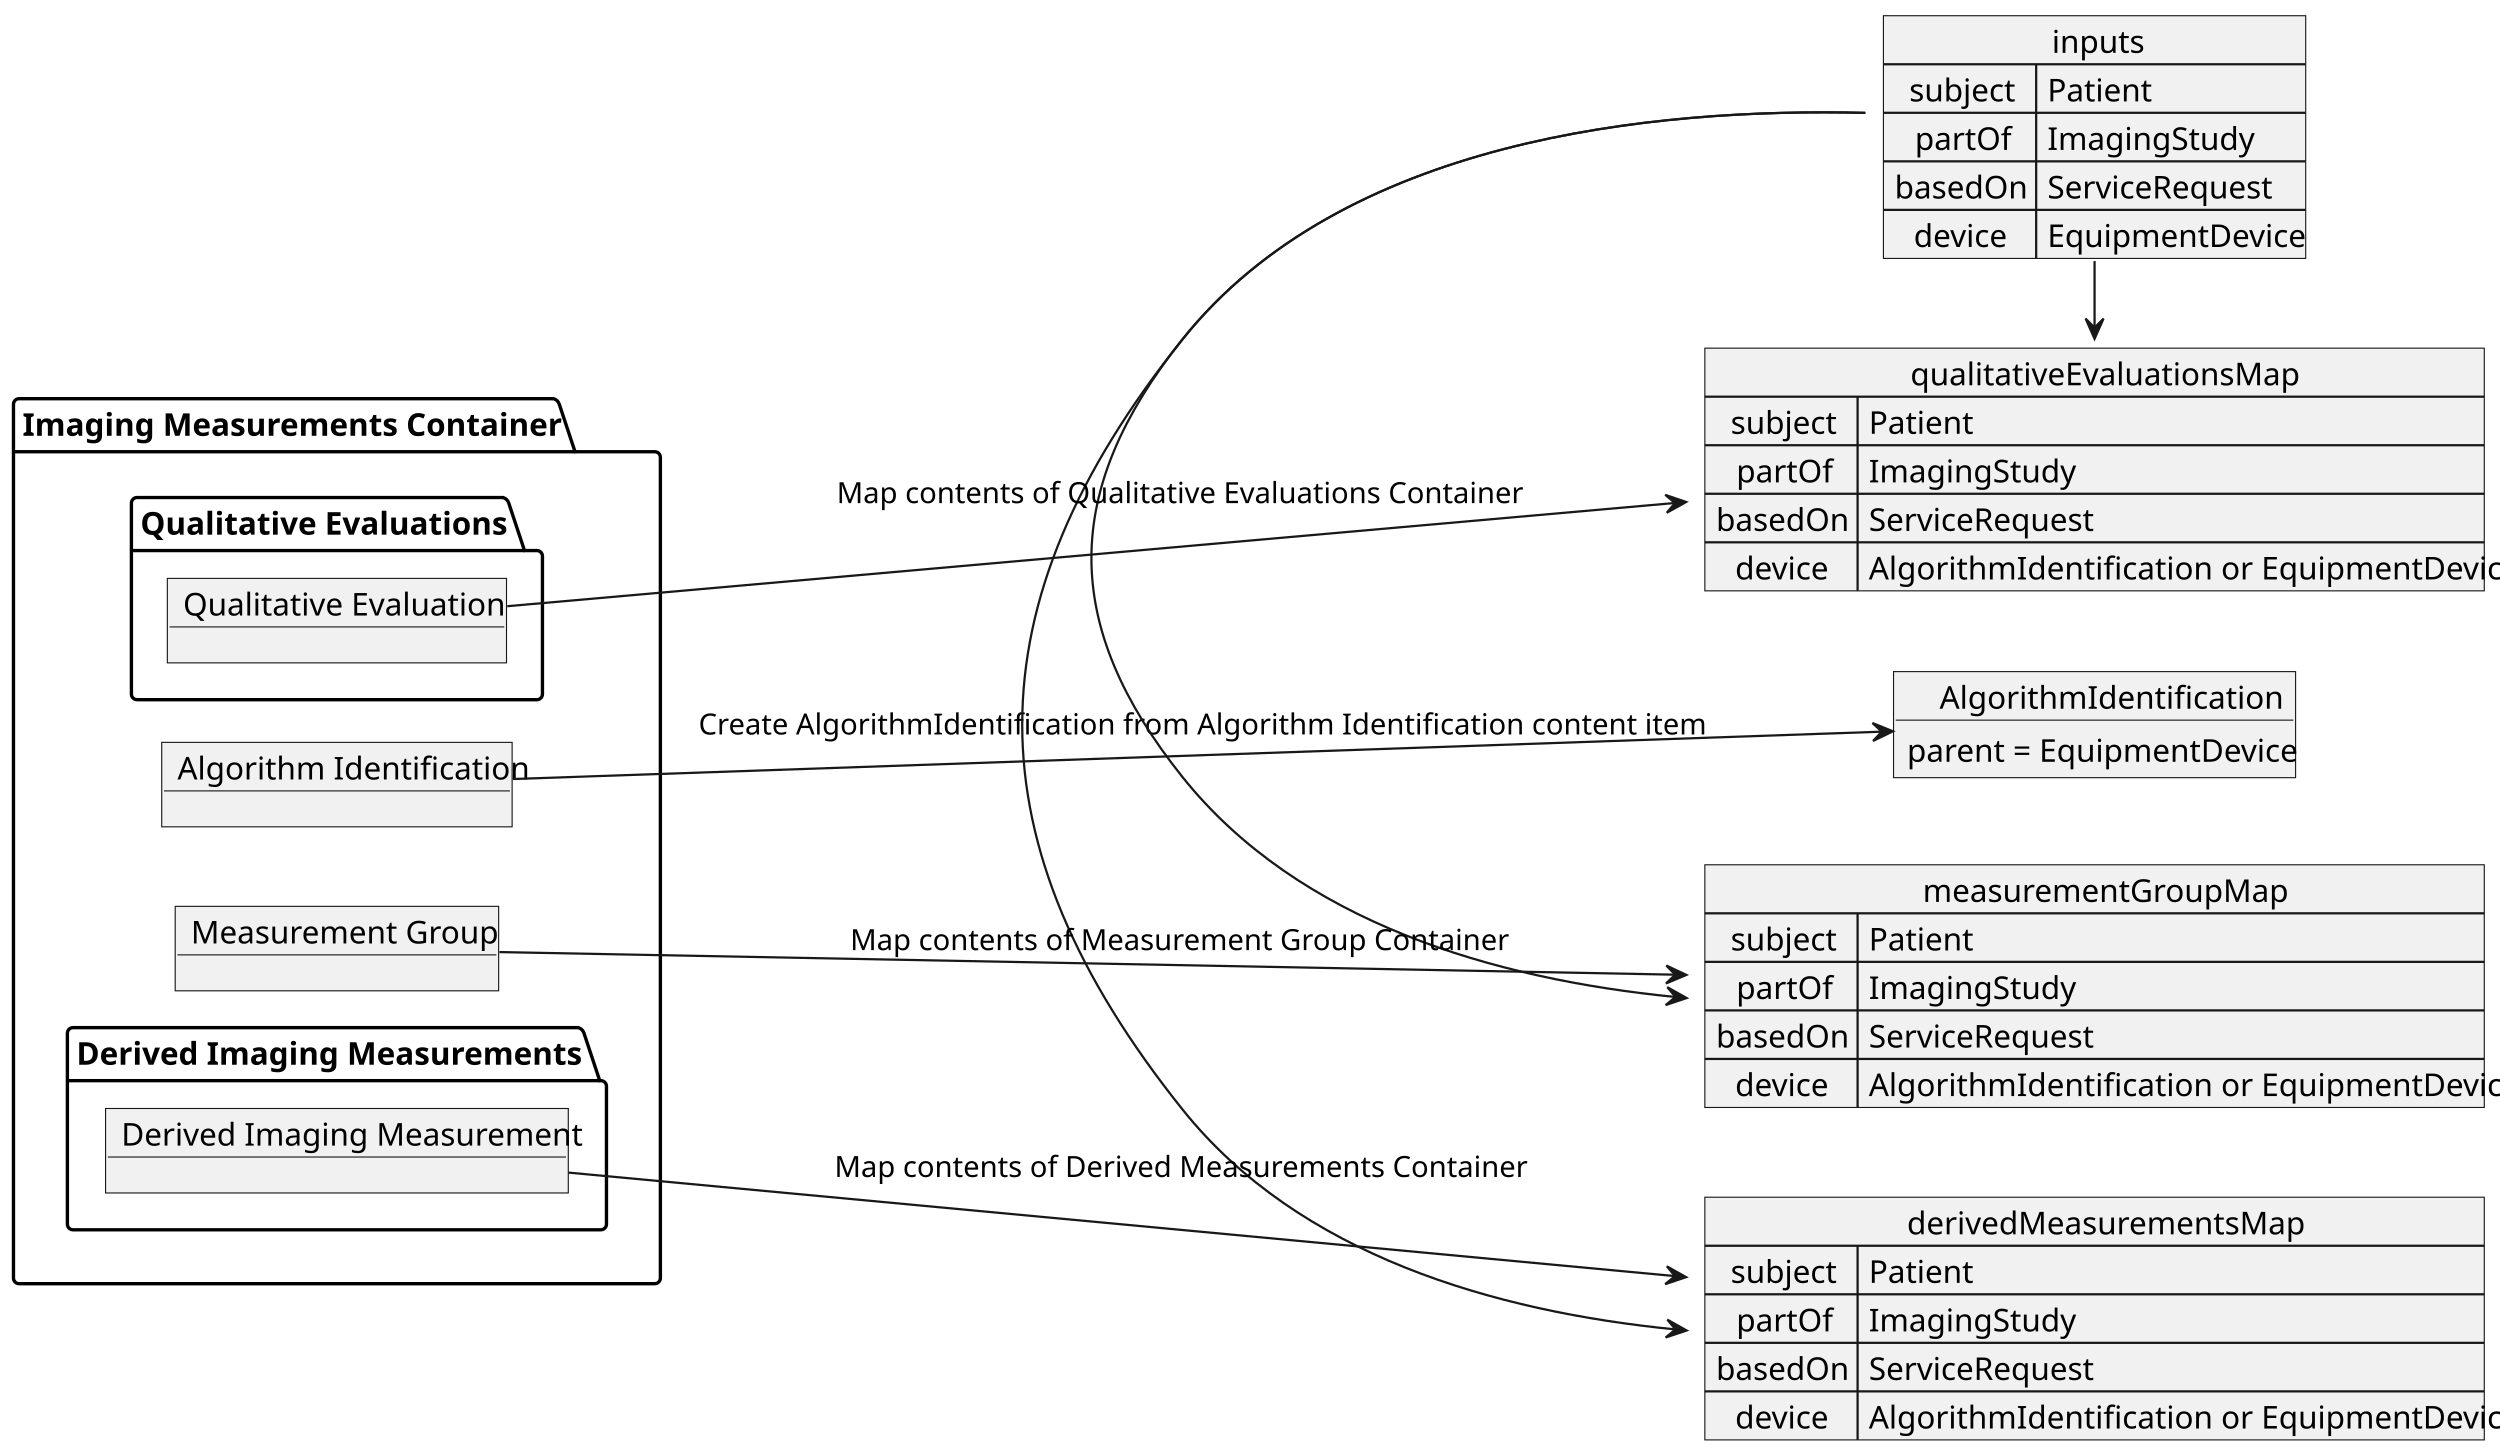
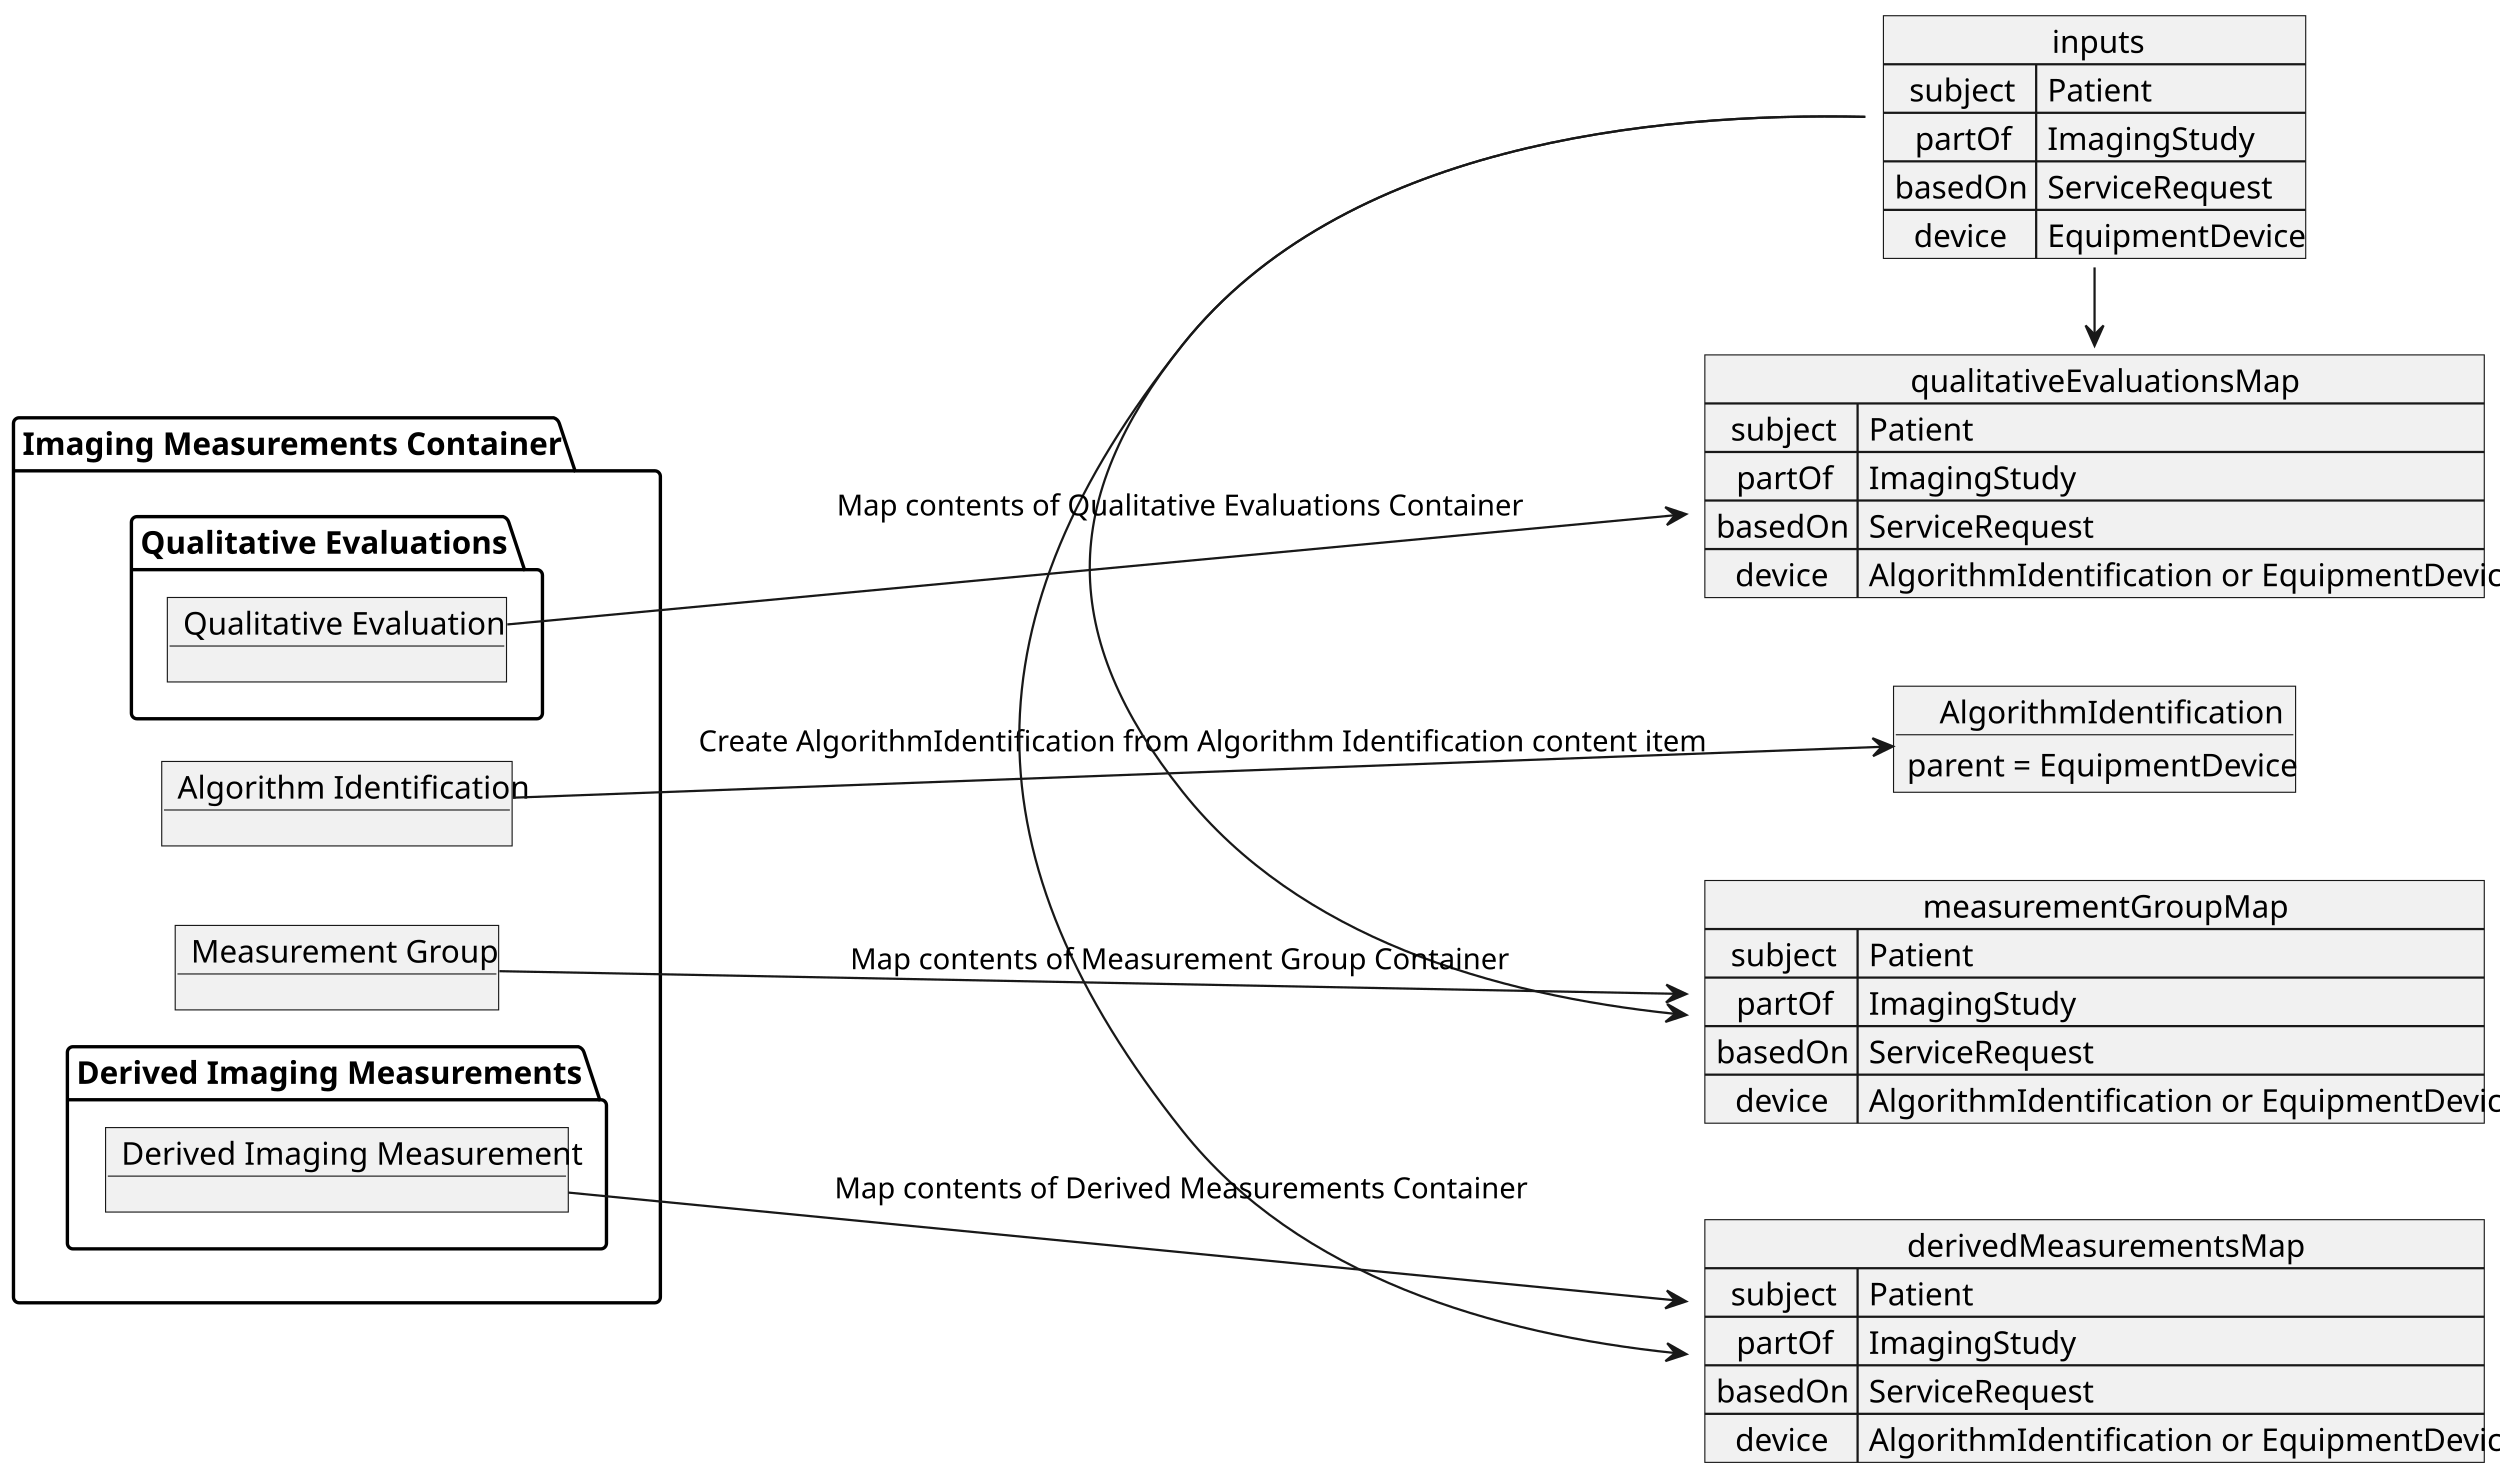
- <svg xmlns="http://www.w3.org/2000/svg" contentStyleType="text/css" height="648px" preserveAspectRatio="none" style="width:1113px;height:648px;background:#FFFFFF;" version="1.1" viewBox="0 0 1113 648" width="1113px" zoomAndPan="magnify">
+ <svg xmlns="http://www.w3.org/2000/svg" contentStyleType="text/css" height="658px" preserveAspectRatio="none" style="width:1113px;height:658px;background:#FFFFFF;" version="1.1" viewBox="0 0 1113 658" width="1113px" zoomAndPan="magnify">
  <defs />
  <g>
    <g id="cluster_imagingMeasurementGroup">
-       <path d="M8.5,177.5 L246.5,177.5 A3.75,3.75 0 0 1 249,180 L256,201.109 L291.5,201.109 A2.5,2.5 0 0 1 294,203.609 L294,569 A2.5,2.5 0 0 1 291.5,571.5 L8.5,571.5 A2.5,2.5 0 0 1 6,569 L6,180 A2.5,2.5 0 0 1 8.5,177.5 " fill="none" style="stroke:#000000;stroke-width:1.5;" />
-       <line style="stroke:#000000;stroke-width:1.5;" x1="6" x2="256" y1="201.109" y2="201.109" />
-       <text fill="#000000" font-family="sans-serif" font-size="14" font-weight="bold" lengthAdjust="spacing" textLength="237" x="10" y="194.033">Imaging Measurements Container</text>
+       <path d="M8.5,186 L246.5,186 A3.75,3.75 0 0 1 249,188.5 L256,209.609 L291.5,209.609 A2.5,2.5 0 0 1 294,212.109 L294,577.5 A2.5,2.5 0 0 1 291.5,580 L8.5,580 A2.5,2.5 0 0 1 6,577.5 L6,188.5 A2.5,2.5 0 0 1 8.5,186 " fill="none" style="stroke:#000000;stroke-width:1.5;" />
+       <line style="stroke:#000000;stroke-width:1.5;" x1="6" x2="256" y1="209.609" y2="209.609" />
+       <text fill="#000000" font-family="sans-serif" font-size="14" font-weight="bold" lengthAdjust="spacing" textLength="237" x="10" y="202.533">Imaging Measurements Container</text>
    </g>
    <g id="cluster_Derived Imaging Measurements">
-       <path d="M32.5,457.5 L257.5,457.5 A3.75,3.75 0 0 1 260,460 L267,481.109 L267.5,481.109 A2.5,2.5 0 0 1 270,483.609 L270,545 A2.5,2.5 0 0 1 267.5,547.5 L32.5,547.5 A2.5,2.5 0 0 1 30,545 L30,460 A2.5,2.5 0 0 1 32.5,457.5 " fill="none" style="stroke:#000000;stroke-width:1.5;" />
-       <line style="stroke:#000000;stroke-width:1.5;" x1="30" x2="267" y1="481.109" y2="481.109" />
-       <text fill="#000000" font-family="sans-serif" font-size="14" font-weight="bold" lengthAdjust="spacing" textLength="224" x="34" y="474.033">Derived Imaging Measurements</text>
+       <path d="M32.5,466 L257.5,466 A3.75,3.75 0 0 1 260,468.5 L267,489.609 L267.5,489.609 A2.5,2.5 0 0 1 270,492.109 L270,553.5 A2.5,2.5 0 0 1 267.5,556 L32.5,556 A2.5,2.5 0 0 1 30,553.5 L30,468.5 A2.5,2.5 0 0 1 32.5,466 " fill="none" style="stroke:#000000;stroke-width:1.5;" />
+       <line style="stroke:#000000;stroke-width:1.5;" x1="30" x2="267" y1="489.609" y2="489.609" />
+       <text fill="#000000" font-family="sans-serif" font-size="14" font-weight="bold" lengthAdjust="spacing" textLength="224" x="34" y="482.533">Derived Imaging Measurements</text>
    </g>
    <g id="cluster_Qualitative Evaluations">
-       <path d="M61,221.5 L224,221.5 A3.75,3.75 0 0 1 226.5,224 L233.5,245.109 L239,245.109 A2.5,2.5 0 0 1 241.5,247.609 L241.5,309 A2.5,2.5 0 0 1 239,311.5 L61,311.5 A2.5,2.5 0 0 1 58.5,309 L58.5,224 A2.5,2.5 0 0 1 61,221.5 " fill="none" style="stroke:#000000;stroke-width:1.5;" />
-       <line style="stroke:#000000;stroke-width:1.5;" x1="58.5" x2="233.5" y1="245.109" y2="245.109" />
-       <text fill="#000000" font-family="sans-serif" font-size="14" font-weight="bold" lengthAdjust="spacing" textLength="162" x="62.5" y="238.033">Qualitative Evaluations</text>
+       <path d="M61,230 L224,230 A3.75,3.75 0 0 1 226.5,232.5 L233.5,253.609 L239,253.609 A2.5,2.5 0 0 1 241.5,256.109 L241.5,317.5 A2.5,2.5 0 0 1 239,320 L61,320 A2.5,2.5 0 0 1 58.5,317.5 L58.5,232.5 A2.5,2.5 0 0 1 61,230 " fill="none" style="stroke:#000000;stroke-width:1.5;" />
+       <line style="stroke:#000000;stroke-width:1.5;" x1="58.5" x2="233.5" y1="253.609" y2="253.609" />
+       <text fill="#000000" font-family="sans-serif" font-size="14" font-weight="bold" lengthAdjust="spacing" textLength="162" x="62.5" y="246.533">Qualitative Evaluations</text>
    </g>
    <g id="elem_algorithm">
-       <rect fill="#F1F1F1" height="37.609" style="stroke:#181818;stroke-width:0.5;" width="156" x="72" y="330.5" />
-       <text fill="#000000" font-family="sans-serif" font-size="14" lengthAdjust="spacing" textLength="142" x="79" y="347.033">Algorithm Identification</text>
-       <line style="stroke:#181818;stroke-width:0.5;" x1="73" x2="227" y1="352.109" y2="352.109" />
+       <rect fill="#F1F1F1" height="37.609" style="stroke:#181818;stroke-width:0.5;" width="156" x="72" y="339" />
+       <text fill="#000000" font-family="sans-serif" font-size="14" lengthAdjust="spacing" textLength="142" x="79" y="355.533">Algorithm Identification</text>
+       <line style="stroke:#181818;stroke-width:0.5;" x1="73" x2="227" y1="360.609" y2="360.609" />
    </g>
    <g id="elem_measurementGroup">
-       <rect fill="#F1F1F1" height="37.609" style="stroke:#181818;stroke-width:0.5;" width="144" x="78" y="403.5" />
-       <text fill="#000000" font-family="sans-serif" font-size="14" lengthAdjust="spacing" textLength="130" x="85" y="420.033">Measurement Group</text>
-       <line style="stroke:#181818;stroke-width:0.5;" x1="79" x2="221" y1="425.109" y2="425.109" />
+       <rect fill="#F1F1F1" height="37.609" style="stroke:#181818;stroke-width:0.5;" width="144" x="78" y="412" />
+       <text fill="#000000" font-family="sans-serif" font-size="14" lengthAdjust="spacing" textLength="130" x="85" y="428.533">Measurement Group</text>
+       <line style="stroke:#181818;stroke-width:0.5;" x1="79" x2="221" y1="433.609" y2="433.609" />
    </g>
    <g id="elem_derivedMeasurement">
-       <rect fill="#F1F1F1" height="37.609" style="stroke:#181818;stroke-width:0.5;" width="206" x="47" y="493.5" />
-       <text fill="#000000" font-family="sans-serif" font-size="14" lengthAdjust="spacing" textLength="192" x="54" y="510.033">Derived Imaging Measurement</text>
-       <line style="stroke:#181818;stroke-width:0.5;" x1="48" x2="252" y1="515.109" y2="515.109" />
+       <rect fill="#F1F1F1" height="37.609" style="stroke:#181818;stroke-width:0.5;" width="206" x="47" y="502" />
+       <text fill="#000000" font-family="sans-serif" font-size="14" lengthAdjust="spacing" textLength="192" x="54" y="518.533">Derived Imaging Measurement</text>
+       <line style="stroke:#181818;stroke-width:0.5;" x1="48" x2="252" y1="523.609" y2="523.609" />
    </g>
    <g id="elem_qualitativeEvaluations">
-       <rect fill="#F1F1F1" height="37.609" style="stroke:#181818;stroke-width:0.5;" width="151" x="74.5" y="257.5" />
-       <text fill="#000000" font-family="sans-serif" font-size="14" lengthAdjust="spacing" textLength="137" x="81.5" y="274.033">Qualitative Evaluation</text>
-       <line style="stroke:#181818;stroke-width:0.5;" x1="75.5" x2="224.5" y1="279.109" y2="279.109" />
+       <rect fill="#F1F1F1" height="37.609" style="stroke:#181818;stroke-width:0.5;" width="151" x="74.5" y="266" />
+       <text fill="#000000" font-family="sans-serif" font-size="14" lengthAdjust="spacing" textLength="137" x="81.5" y="282.533">Qualitative Evaluation</text>
+       <line style="stroke:#181818;stroke-width:0.5;" x1="75.5" x2="224.5" y1="287.609" y2="287.609" />
    </g>
    <g id="elem_inputs">
      <rect fill="#F1F1F1" height="108.047" style="stroke:#181818;stroke-width:0.5;" width="188" x="838.5" y="7" />
      <text fill="#000000" font-family="sans-serif" font-size="14" lengthAdjust="spacing" textLength="38" x="913.5" y="23.533">inputs</text>
      <line style="stroke:#181818;stroke-width:1.0;" x1="838.5" x2="1026.5" y1="28.609" y2="28.609" />
      <text fill="#000000" font-family="sans-serif" font-size="14" lengthAdjust="spacing" textLength="45" x="850" y="45.143">subject</text>
      <text fill="#000000" font-family="sans-serif" font-size="14" lengthAdjust="spacing" textLength="44" x="911.5" y="45.143">Patient</text>
      <line style="stroke:#181818;stroke-width:1.0;" x1="906.5" x2="906.5" y1="28.609" y2="50.219" />
      <line style="stroke:#181818;stroke-width:1.0;" x1="838.5" x2="1026.5" y1="50.219" y2="50.219" />
      <text fill="#000000" font-family="sans-serif" font-size="14" lengthAdjust="spacing" textLength="40" x="852.5" y="66.752">partOf</text>
      <text fill="#000000" font-family="sans-serif" font-size="14" lengthAdjust="spacing" textLength="85" x="911.5" y="66.752">ImagingStudy</text>
      <line style="stroke:#181818;stroke-width:1.0;" x1="906.5" x2="906.5" y1="50.219" y2="71.828" />
      <line style="stroke:#181818;stroke-width:1.0;" x1="838.5" x2="1026.5" y1="71.828" y2="71.828" />
      <text fill="#000000" font-family="sans-serif" font-size="14" lengthAdjust="spacing" textLength="58" x="843.5" y="88.361">basedOn</text>
      <text fill="#000000" font-family="sans-serif" font-size="14" lengthAdjust="spacing" textLength="100" x="911.5" y="88.361">ServiceRequest</text>
      <line style="stroke:#181818;stroke-width:1.0;" x1="906.5" x2="906.5" y1="71.828" y2="93.438" />
      <line style="stroke:#181818;stroke-width:1.0;" x1="838.5" x2="1026.5" y1="93.438" y2="93.438" />
      <text fill="#000000" font-family="sans-serif" font-size="14" lengthAdjust="spacing" textLength="41" x="852" y="109.971">device</text>
      <text fill="#000000" font-family="sans-serif" font-size="14" lengthAdjust="spacing" textLength="110" x="911.5" y="109.971">EquipmentDevice</text>
      <line style="stroke:#181818;stroke-width:1.0;" x1="906.5" x2="906.5" y1="93.438" y2="115.047" />
    </g>
    <g id="elem_AlgorithmIdentification">
-       <rect fill="#F1F1F1" height="47.219" style="stroke:#181818;stroke-width:0.5;" width="179" x="843" y="299" />
-       <text fill="#000000" font-family="sans-serif" font-size="14" lengthAdjust="spacing" textLength="138" x="863.5" y="315.533">AlgorithmIdentification</text>
-       <line style="stroke:#181818;stroke-width:0.5;" x1="844" x2="1021" y1="320.609" y2="320.609" />
-       <text fill="#000000" font-family="sans-serif" font-size="14" lengthAdjust="spacing" textLength="167" x="849" y="339.143">parent = EquipmentDevice</text>
+       <rect fill="#F1F1F1" height="47.219" style="stroke:#181818;stroke-width:0.5;" width="179" x="843" y="305.5" />
+       <text fill="#000000" font-family="sans-serif" font-size="14" lengthAdjust="spacing" textLength="138" x="863.5" y="322.033">AlgorithmIdentification</text>
+       <line style="stroke:#181818;stroke-width:0.5;" x1="844" x2="1021" y1="327.109" y2="327.109" />
+       <text fill="#000000" font-family="sans-serif" font-size="14" lengthAdjust="spacing" textLength="167" x="849" y="345.643">parent = EquipmentDevice</text>
    </g>
    <g id="elem_measurementGroupMap">
-       <rect fill="#F1F1F1" height="108.047" style="stroke:#181818;stroke-width:0.5;" width="347" x="759" y="385" />
-       <text fill="#000000" font-family="sans-serif" font-size="14" lengthAdjust="spacing" textLength="153" x="856" y="401.533">measurementGroupMap</text>
-       <line style="stroke:#181818;stroke-width:1.0;" x1="759" x2="1106" y1="406.609" y2="406.609" />
-       <text fill="#000000" font-family="sans-serif" font-size="14" lengthAdjust="spacing" textLength="45" x="770.5" y="423.143">subject</text>
-       <text fill="#000000" font-family="sans-serif" font-size="14" lengthAdjust="spacing" textLength="44" x="832" y="423.143">Patient</text>
-       <line style="stroke:#181818;stroke-width:1.0;" x1="827" x2="827" y1="406.609" y2="428.219" />
-       <line style="stroke:#181818;stroke-width:1.0;" x1="759" x2="1106" y1="428.219" y2="428.219" />
-       <text fill="#000000" font-family="sans-serif" font-size="14" lengthAdjust="spacing" textLength="40" x="773" y="444.752">partOf</text>
-       <text fill="#000000" font-family="sans-serif" font-size="14" lengthAdjust="spacing" textLength="85" x="832" y="444.752">ImagingStudy</text>
-       <line style="stroke:#181818;stroke-width:1.0;" x1="827" x2="827" y1="428.219" y2="449.828" />
-       <line style="stroke:#181818;stroke-width:1.0;" x1="759" x2="1106" y1="449.828" y2="449.828" />
-       <text fill="#000000" font-family="sans-serif" font-size="14" lengthAdjust="spacing" textLength="58" x="764" y="466.361">basedOn</text>
-       <text fill="#000000" font-family="sans-serif" font-size="14" lengthAdjust="spacing" textLength="100" x="832" y="466.361">ServiceRequest</text>
-       <line style="stroke:#181818;stroke-width:1.0;" x1="827" x2="827" y1="449.828" y2="471.438" />
-       <line style="stroke:#181818;stroke-width:1.0;" x1="759" x2="1106" y1="471.438" y2="471.438" />
-       <text fill="#000000" font-family="sans-serif" font-size="14" lengthAdjust="spacing" textLength="41" x="772.5" y="487.971">device</text>
-       <text fill="#000000" font-family="sans-serif" font-size="14" lengthAdjust="spacing" textLength="269" x="832" y="487.971">AlgorithmIdentification or EquipmentDevice</text>
-       <line style="stroke:#181818;stroke-width:1.0;" x1="827" x2="827" y1="471.438" y2="493.047" />
+       <rect fill="#F1F1F1" height="108.047" style="stroke:#181818;stroke-width:0.5;" width="347" x="759" y="392" />
+       <text fill="#000000" font-family="sans-serif" font-size="14" lengthAdjust="spacing" textLength="153" x="856" y="408.533">measurementGroupMap</text>
+       <line style="stroke:#181818;stroke-width:1.0;" x1="759" x2="1106" y1="413.609" y2="413.609" />
+       <text fill="#000000" font-family="sans-serif" font-size="14" lengthAdjust="spacing" textLength="45" x="770.5" y="430.143">subject</text>
+       <text fill="#000000" font-family="sans-serif" font-size="14" lengthAdjust="spacing" textLength="44" x="832" y="430.143">Patient</text>
+       <line style="stroke:#181818;stroke-width:1.0;" x1="827" x2="827" y1="413.609" y2="435.219" />
+       <line style="stroke:#181818;stroke-width:1.0;" x1="759" x2="1106" y1="435.219" y2="435.219" />
+       <text fill="#000000" font-family="sans-serif" font-size="14" lengthAdjust="spacing" textLength="40" x="773" y="451.752">partOf</text>
+       <text fill="#000000" font-family="sans-serif" font-size="14" lengthAdjust="spacing" textLength="85" x="832" y="451.752">ImagingStudy</text>
+       <line style="stroke:#181818;stroke-width:1.0;" x1="827" x2="827" y1="435.219" y2="456.828" />
+       <line style="stroke:#181818;stroke-width:1.0;" x1="759" x2="1106" y1="456.828" y2="456.828" />
+       <text fill="#000000" font-family="sans-serif" font-size="14" lengthAdjust="spacing" textLength="58" x="764" y="473.361">basedOn</text>
+       <text fill="#000000" font-family="sans-serif" font-size="14" lengthAdjust="spacing" textLength="100" x="832" y="473.361">ServiceRequest</text>
+       <line style="stroke:#181818;stroke-width:1.0;" x1="827" x2="827" y1="456.828" y2="478.438" />
+       <line style="stroke:#181818;stroke-width:1.0;" x1="759" x2="1106" y1="478.438" y2="478.438" />
+       <text fill="#000000" font-family="sans-serif" font-size="14" lengthAdjust="spacing" textLength="41" x="772.5" y="494.971">device</text>
+       <text fill="#000000" font-family="sans-serif" font-size="14" lengthAdjust="spacing" textLength="269" x="832" y="494.971">AlgorithmIdentification or EquipmentDevice</text>
+       <line style="stroke:#181818;stroke-width:1.0;" x1="827" x2="827" y1="478.438" y2="500.047" />
    </g>
    <g id="elem_derivedMeasurementsMap">
-       <rect fill="#F1F1F1" height="108.047" style="stroke:#181818;stroke-width:0.5;" width="347" x="759" y="533" />
-       <text fill="#000000" font-family="sans-serif" font-size="14" lengthAdjust="spacing" textLength="167" x="849" y="549.533">derivedMeasurementsMap</text>
-       <line style="stroke:#181818;stroke-width:1.0;" x1="759" x2="1106" y1="554.609" y2="554.609" />
-       <text fill="#000000" font-family="sans-serif" font-size="14" lengthAdjust="spacing" textLength="45" x="770.5" y="571.143">subject</text>
-       <text fill="#000000" font-family="sans-serif" font-size="14" lengthAdjust="spacing" textLength="44" x="832" y="571.143">Patient</text>
-       <line style="stroke:#181818;stroke-width:1.0;" x1="827" x2="827" y1="554.609" y2="576.219" />
-       <line style="stroke:#181818;stroke-width:1.0;" x1="759" x2="1106" y1="576.219" y2="576.219" />
-       <text fill="#000000" font-family="sans-serif" font-size="14" lengthAdjust="spacing" textLength="40" x="773" y="592.752">partOf</text>
-       <text fill="#000000" font-family="sans-serif" font-size="14" lengthAdjust="spacing" textLength="85" x="832" y="592.752">ImagingStudy</text>
-       <line style="stroke:#181818;stroke-width:1.0;" x1="827" x2="827" y1="576.219" y2="597.828" />
-       <line style="stroke:#181818;stroke-width:1.0;" x1="759" x2="1106" y1="597.828" y2="597.828" />
-       <text fill="#000000" font-family="sans-serif" font-size="14" lengthAdjust="spacing" textLength="58" x="764" y="614.361">basedOn</text>
-       <text fill="#000000" font-family="sans-serif" font-size="14" lengthAdjust="spacing" textLength="100" x="832" y="614.361">ServiceRequest</text>
-       <line style="stroke:#181818;stroke-width:1.0;" x1="827" x2="827" y1="597.828" y2="619.438" />
-       <line style="stroke:#181818;stroke-width:1.0;" x1="759" x2="1106" y1="619.438" y2="619.438" />
-       <text fill="#000000" font-family="sans-serif" font-size="14" lengthAdjust="spacing" textLength="41" x="772.5" y="635.971">device</text>
-       <text fill="#000000" font-family="sans-serif" font-size="14" lengthAdjust="spacing" textLength="269" x="832" y="635.971">AlgorithmIdentification or EquipmentDevice</text>
-       <line style="stroke:#181818;stroke-width:1.0;" x1="827" x2="827" y1="619.438" y2="641.047" />
+       <rect fill="#F1F1F1" height="108.047" style="stroke:#181818;stroke-width:0.5;" width="347" x="759" y="543" />
+       <text fill="#000000" font-family="sans-serif" font-size="14" lengthAdjust="spacing" textLength="167" x="849" y="559.533">derivedMeasurementsMap</text>
+       <line style="stroke:#181818;stroke-width:1.0;" x1="759" x2="1106" y1="564.609" y2="564.609" />
+       <text fill="#000000" font-family="sans-serif" font-size="14" lengthAdjust="spacing" textLength="45" x="770.5" y="581.143">subject</text>
+       <text fill="#000000" font-family="sans-serif" font-size="14" lengthAdjust="spacing" textLength="44" x="832" y="581.143">Patient</text>
+       <line style="stroke:#181818;stroke-width:1.0;" x1="827" x2="827" y1="564.609" y2="586.219" />
+       <line style="stroke:#181818;stroke-width:1.0;" x1="759" x2="1106" y1="586.219" y2="586.219" />
+       <text fill="#000000" font-family="sans-serif" font-size="14" lengthAdjust="spacing" textLength="40" x="773" y="602.752">partOf</text>
+       <text fill="#000000" font-family="sans-serif" font-size="14" lengthAdjust="spacing" textLength="85" x="832" y="602.752">ImagingStudy</text>
+       <line style="stroke:#181818;stroke-width:1.0;" x1="827" x2="827" y1="586.219" y2="607.828" />
+       <line style="stroke:#181818;stroke-width:1.0;" x1="759" x2="1106" y1="607.828" y2="607.828" />
+       <text fill="#000000" font-family="sans-serif" font-size="14" lengthAdjust="spacing" textLength="58" x="764" y="624.361">basedOn</text>
+       <text fill="#000000" font-family="sans-serif" font-size="14" lengthAdjust="spacing" textLength="100" x="832" y="624.361">ServiceRequest</text>
+       <line style="stroke:#181818;stroke-width:1.0;" x1="827" x2="827" y1="607.828" y2="629.438" />
+       <line style="stroke:#181818;stroke-width:1.0;" x1="759" x2="1106" y1="629.438" y2="629.438" />
+       <text fill="#000000" font-family="sans-serif" font-size="14" lengthAdjust="spacing" textLength="41" x="772.5" y="645.971">device</text>
+       <text fill="#000000" font-family="sans-serif" font-size="14" lengthAdjust="spacing" textLength="269" x="832" y="645.971">AlgorithmIdentification or EquipmentDevice</text>
+       <line style="stroke:#181818;stroke-width:1.0;" x1="827" x2="827" y1="629.438" y2="651.047" />
    </g>
    <g id="elem_qualitativeEvaluationsMap">
-       <rect fill="#F1F1F1" height="108.047" style="stroke:#181818;stroke-width:0.5;" width="347" x="759" y="155" />
-       <text fill="#000000" font-family="sans-serif" font-size="14" lengthAdjust="spacing" textLength="164" x="850.5" y="171.533">qualitativeEvaluationsMap</text>
-       <line style="stroke:#181818;stroke-width:1.0;" x1="759" x2="1106" y1="176.609" y2="176.609" />
-       <text fill="#000000" font-family="sans-serif" font-size="14" lengthAdjust="spacing" textLength="45" x="770.5" y="193.143">subject</text>
-       <text fill="#000000" font-family="sans-serif" font-size="14" lengthAdjust="spacing" textLength="44" x="832" y="193.143">Patient</text>
-       <line style="stroke:#181818;stroke-width:1.0;" x1="827" x2="827" y1="176.609" y2="198.219" />
-       <line style="stroke:#181818;stroke-width:1.0;" x1="759" x2="1106" y1="198.219" y2="198.219" />
-       <text fill="#000000" font-family="sans-serif" font-size="14" lengthAdjust="spacing" textLength="40" x="773" y="214.752">partOf</text>
-       <text fill="#000000" font-family="sans-serif" font-size="14" lengthAdjust="spacing" textLength="85" x="832" y="214.752">ImagingStudy</text>
-       <line style="stroke:#181818;stroke-width:1.0;" x1="827" x2="827" y1="198.219" y2="219.828" />
-       <line style="stroke:#181818;stroke-width:1.0;" x1="759" x2="1106" y1="219.828" y2="219.828" />
-       <text fill="#000000" font-family="sans-serif" font-size="14" lengthAdjust="spacing" textLength="58" x="764" y="236.361">basedOn</text>
-       <text fill="#000000" font-family="sans-serif" font-size="14" lengthAdjust="spacing" textLength="100" x="832" y="236.361">ServiceRequest</text>
-       <line style="stroke:#181818;stroke-width:1.0;" x1="827" x2="827" y1="219.828" y2="241.438" />
-       <line style="stroke:#181818;stroke-width:1.0;" x1="759" x2="1106" y1="241.438" y2="241.438" />
-       <text fill="#000000" font-family="sans-serif" font-size="14" lengthAdjust="spacing" textLength="41" x="772.5" y="257.971">device</text>
-       <text fill="#000000" font-family="sans-serif" font-size="14" lengthAdjust="spacing" textLength="269" x="832" y="257.971">AlgorithmIdentification or EquipmentDevice</text>
-       <line style="stroke:#181818;stroke-width:1.0;" x1="827" x2="827" y1="241.438" y2="263.047" />
+       <rect fill="#F1F1F1" height="108.047" style="stroke:#181818;stroke-width:0.5;" width="347" x="759" y="158" />
+       <text fill="#000000" font-family="sans-serif" font-size="14" lengthAdjust="spacing" textLength="164" x="850.5" y="174.533">qualitativeEvaluationsMap</text>
+       <line style="stroke:#181818;stroke-width:1.0;" x1="759" x2="1106" y1="179.609" y2="179.609" />
+       <text fill="#000000" font-family="sans-serif" font-size="14" lengthAdjust="spacing" textLength="45" x="770.5" y="196.143">subject</text>
+       <text fill="#000000" font-family="sans-serif" font-size="14" lengthAdjust="spacing" textLength="44" x="832" y="196.143">Patient</text>
+       <line style="stroke:#181818;stroke-width:1.0;" x1="827" x2="827" y1="179.609" y2="201.219" />
+       <line style="stroke:#181818;stroke-width:1.0;" x1="759" x2="1106" y1="201.219" y2="201.219" />
+       <text fill="#000000" font-family="sans-serif" font-size="14" lengthAdjust="spacing" textLength="40" x="773" y="217.752">partOf</text>
+       <text fill="#000000" font-family="sans-serif" font-size="14" lengthAdjust="spacing" textLength="85" x="832" y="217.752">ImagingStudy</text>
+       <line style="stroke:#181818;stroke-width:1.0;" x1="827" x2="827" y1="201.219" y2="222.828" />
+       <line style="stroke:#181818;stroke-width:1.0;" x1="759" x2="1106" y1="222.828" y2="222.828" />
+       <text fill="#000000" font-family="sans-serif" font-size="14" lengthAdjust="spacing" textLength="58" x="764" y="239.361">basedOn</text>
+       <text fill="#000000" font-family="sans-serif" font-size="14" lengthAdjust="spacing" textLength="100" x="832" y="239.361">ServiceRequest</text>
+       <line style="stroke:#181818;stroke-width:1.0;" x1="827" x2="827" y1="222.828" y2="244.438" />
+       <line style="stroke:#181818;stroke-width:1.0;" x1="759" x2="1106" y1="244.438" y2="244.438" />
+       <text fill="#000000" font-family="sans-serif" font-size="14" lengthAdjust="spacing" textLength="41" x="772.5" y="260.971">device</text>
+       <text fill="#000000" font-family="sans-serif" font-size="14" lengthAdjust="spacing" textLength="269" x="832" y="260.971">AlgorithmIdentification or EquipmentDevice</text>
+       <line style="stroke:#181818;stroke-width:1.0;" x1="827" x2="827" y1="244.438" y2="266.047" />
    </g>
    <g id="link_algorithm_AlgorithmIdentification">
-       <path codeLine="25" d="M228.33,346.82 C372.52,341.84 681.89,331.13 837.72,325.74 " fill="none" id="algorithm-to-AlgorithmIdentification" style="stroke:#181818;stroke-width:1.0;" />
-       <polygon fill="#181818" points="842.74,325.57,833.608,321.881,837.743,325.741,833.882,329.876,842.74,325.57" style="stroke:#181818;stroke-width:1.0;" />
-       <text fill="#000000" font-family="sans-serif" font-size="13" lengthAdjust="spacing" textLength="409" x="311" y="326.995">Create AlgorithmIdentification from Algorithm Identification content item</text>
+       <path codeLine="25" d="M228.33,355.13 C372.52,349.77 681.89,338.27 837.72,332.48 " fill="none" id="algorithm-to-AlgorithmIdentification" style="stroke:#181818;stroke-width:1.0;" />
+       <polygon fill="#181818" points="842.74,332.3,833.598,328.637,837.743,332.486,833.895,336.631,842.74,332.3" style="stroke:#181818;stroke-width:1.0;" />
+       <text fill="#000000" font-family="sans-serif" font-size="13" lengthAdjust="spacing" textLength="409" x="311" y="334.495">Create AlgorithmIdentification from Algorithm Identification content item</text>
    </g>
    <g id="link_inputs_measurementGroupMap">
-       <path codeLine="48" d="M830.45,50.25 C735.31,47.93 597.69,61.98 526.5,151 C472.37,218.68 472.37,278.32 526.5,346 C578.33,410.81 665.37,435.88 745.6,443.83 " fill="none" id="inputs-to-measurementGroupMap" style="stroke:#181818;stroke-width:1.0;" />
-       <polygon fill="#181818" points="750.88,444.33,742.298,439.498,745.902,443.858,741.543,447.462,750.88,444.33" style="stroke:#181818;stroke-width:1.0;" />
+       <path codeLine="48" d="M830.43,52.02 C735.26,49.95 597.62,64.35 526.5,153.5 C471.34,222.64 471.42,283.3 526.5,352.5 C578.23,417.5 665.27,443 745.51,451.35 " fill="none" id="inputs-to-measurementGroupMap" style="stroke:#181818;stroke-width:1.0;" />
+       <polygon fill="#181818" points="750.79,451.88,742.236,446.999,745.815,451.38,741.435,454.959,750.79,451.88" style="stroke:#181818;stroke-width:1.0;" />
    </g>
    <g id="link_inputs_derivedMeasurementsMap">
-       <path codeLine="49" d="M830.45,50.25 C735.31,47.93 597.69,61.98 526.5,151 C431.29,270.06 431.29,374.94 526.5,494 C578.33,558.81 665.37,583.88 745.6,591.83 " fill="none" id="inputs-to-derivedMeasurementsMap" style="stroke:#181818;stroke-width:1.0;" />
-       <polygon fill="#181818" points="750.88,592.33,742.298,587.498,745.902,591.858,741.543,595.462,750.88,592.33" style="stroke:#181818;stroke-width:1.0;" />
+       <path codeLine="49" d="M830.43,52.02 C735.26,49.95 597.62,64.35 526.5,153.5 C429.49,275.1 429.63,381.79 526.5,503.5 C578.23,568.5 665.27,594 745.51,602.35 " fill="none" id="inputs-to-derivedMeasurementsMap" style="stroke:#181818;stroke-width:1.0;" />
+       <polygon fill="#181818" points="750.79,602.88,742.236,597.999,745.815,602.38,741.435,605.959,750.79,602.88" style="stroke:#181818;stroke-width:1.0;" />
    </g>
    <g id="link_inputs_qualitativeEvaluationsMap">
-       <path codeLine="50" d="M932.5,116.23 C932.5,126.06 932.5,135.88 932.5,145.71 " fill="none" id="inputs-to-qualitativeEvaluationsMap" style="stroke:#181818;stroke-width:1.0;" />
-       <polygon fill="#181818" points="932.5,150.84,936.5,141.84,932.5,145.84,928.5,141.84,932.5,150.84" style="stroke:#181818;stroke-width:1.0;" />
+       <path codeLine="50" d="M932.5,119.06 C932.5,128.95 932.5,138.84 932.5,148.73 " fill="none" id="inputs-to-qualitativeEvaluationsMap" style="stroke:#181818;stroke-width:1.0;" />
+       <polygon fill="#181818" points="932.5,153.9,936.5,144.9,932.5,148.9,928.5,144.9,932.5,153.9" style="stroke:#181818;stroke-width:1.0;" />
    </g>
    <g id="link_measurementGroup_measurementGroupMap">
-       <path codeLine="51" d="M222.33,423.87 C339.79,426.13 577.57,430.7 745.33,433.92 " fill="none" id="measurementGroup-to-measurementGroupMap" style="stroke:#181818;stroke-width:1.0;" />
-       <polygon fill="#181818" points="750.77,434.03,741.852,429.851,745.771,433.93,741.692,437.849,750.77,434.03" style="stroke:#181818;stroke-width:1.0;" />
-       <text fill="#000000" font-family="sans-serif" font-size="13" lengthAdjust="spacing" textLength="274" x="378.5" y="422.995">Map contents of Measurement Group Container</text>
+       <path codeLine="51" d="M222.33,432.37 C339.79,434.63 577.57,439.2 745.33,442.42 " fill="none" id="measurementGroup-to-measurementGroupMap" style="stroke:#181818;stroke-width:1.0;" />
+       <polygon fill="#181818" points="750.77,442.53,741.852,438.351,745.771,442.43,741.692,446.349,750.77,442.53" style="stroke:#181818;stroke-width:1.0;" />
+       <text fill="#000000" font-family="sans-serif" font-size="13" lengthAdjust="spacing" textLength="274" x="378.5" y="431.495">Map contents of Measurement Group Container</text>
    </g>
    <g id="link_derivedMeasurement_derivedMeasurementsMap">
-       <path codeLine="52" d="M253.04,522.04 C377.81,533.71 591.41,553.69 745.65,568.12 " fill="none" id="derivedMeasurement-to-derivedMeasurementsMap" style="stroke:#181818;stroke-width:1.0;" />
-       <polygon fill="#181818" points="750.66,568.59,742.078,563.758,745.682,568.118,741.323,571.722,750.66,568.59" style="stroke:#181818;stroke-width:1.0;" />
-       <text fill="#000000" font-family="sans-serif" font-size="13" lengthAdjust="spacing" textLength="288" x="371.5" y="523.995">Map contents of Derived Measurements Container</text>
+       <path codeLine="52" d="M253.04,530.94 C377.81,543.09 591.41,563.88 745.65,578.9 " fill="none" id="derivedMeasurement-to-derivedMeasurementsMap" style="stroke:#181818;stroke-width:1.0;" />
+       <polygon fill="#181818" points="750.66,579.39,742.09,574.536,745.684,578.905,741.315,582.499,750.66,579.39" style="stroke:#181818;stroke-width:1.0;" />
+       <text fill="#000000" font-family="sans-serif" font-size="13" lengthAdjust="spacing" textLength="288" x="371.5" y="533.495">Map contents of Derived Measurements Container</text>
    </g>
    <g id="link_qualitativeEvaluations_qualitativeEvaluationsMap">
-       <path codeLine="53" d="M225.84,269.88 C344.45,259.4 579.18,238.65 745.29,223.96 " fill="none" id="qualitativeEvaluations-to-qualitativeEvaluationsMap" style="stroke:#181818;stroke-width:1.0;" />
-       <polygon fill="#181818" points="750.67,223.49,741.351,220.302,745.69,223.932,742.059,228.271,750.67,223.49" style="stroke:#181818;stroke-width:1.0;" />
-       <text fill="#000000" font-family="sans-serif" font-size="13" lengthAdjust="spacing" textLength="286" x="372.5" y="223.995">Map contents of Qualitative Evaluations Container</text>
+       <path codeLine="53" d="M225.84,278 C344.45,266.91 579.18,244.95 745.29,229.42 " fill="none" id="qualitativeEvaluations-to-qualitativeEvaluationsMap" style="stroke:#181818;stroke-width:1.0;" />
+       <polygon fill="#181818" points="750.67,228.91,741.333,225.778,745.692,229.382,742.088,233.742,750.67,228.91" style="stroke:#181818;stroke-width:1.0;" />
+       <text fill="#000000" font-family="sans-serif" font-size="13" lengthAdjust="spacing" textLength="286" x="372.5" y="229.495">Map contents of Qualitative Evaluations Container</text>
    </g>
  </g>
</svg>
